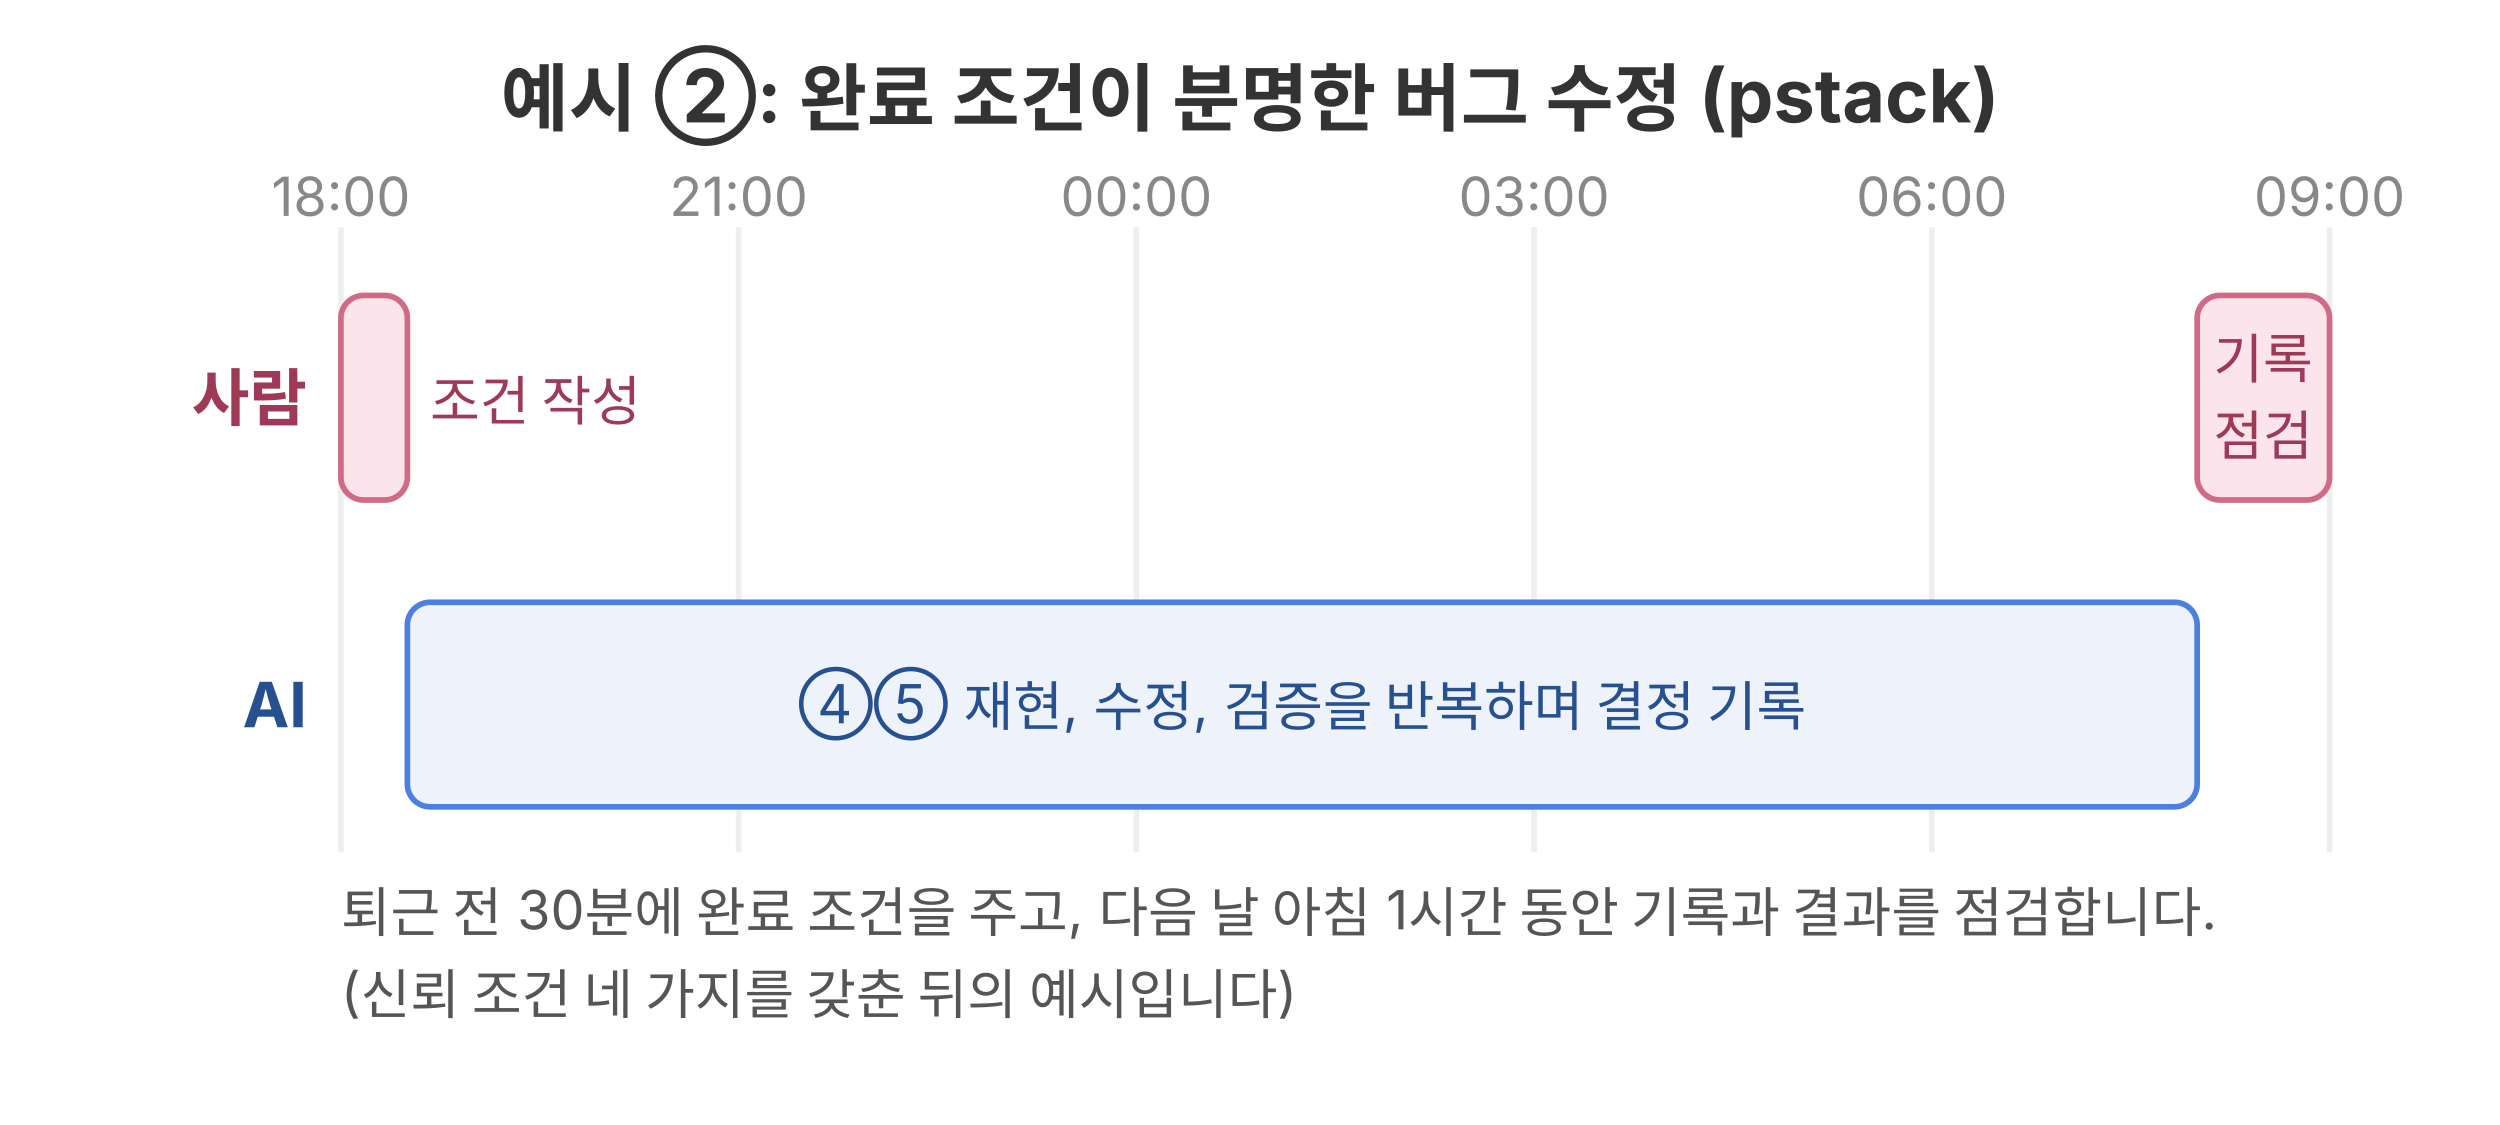
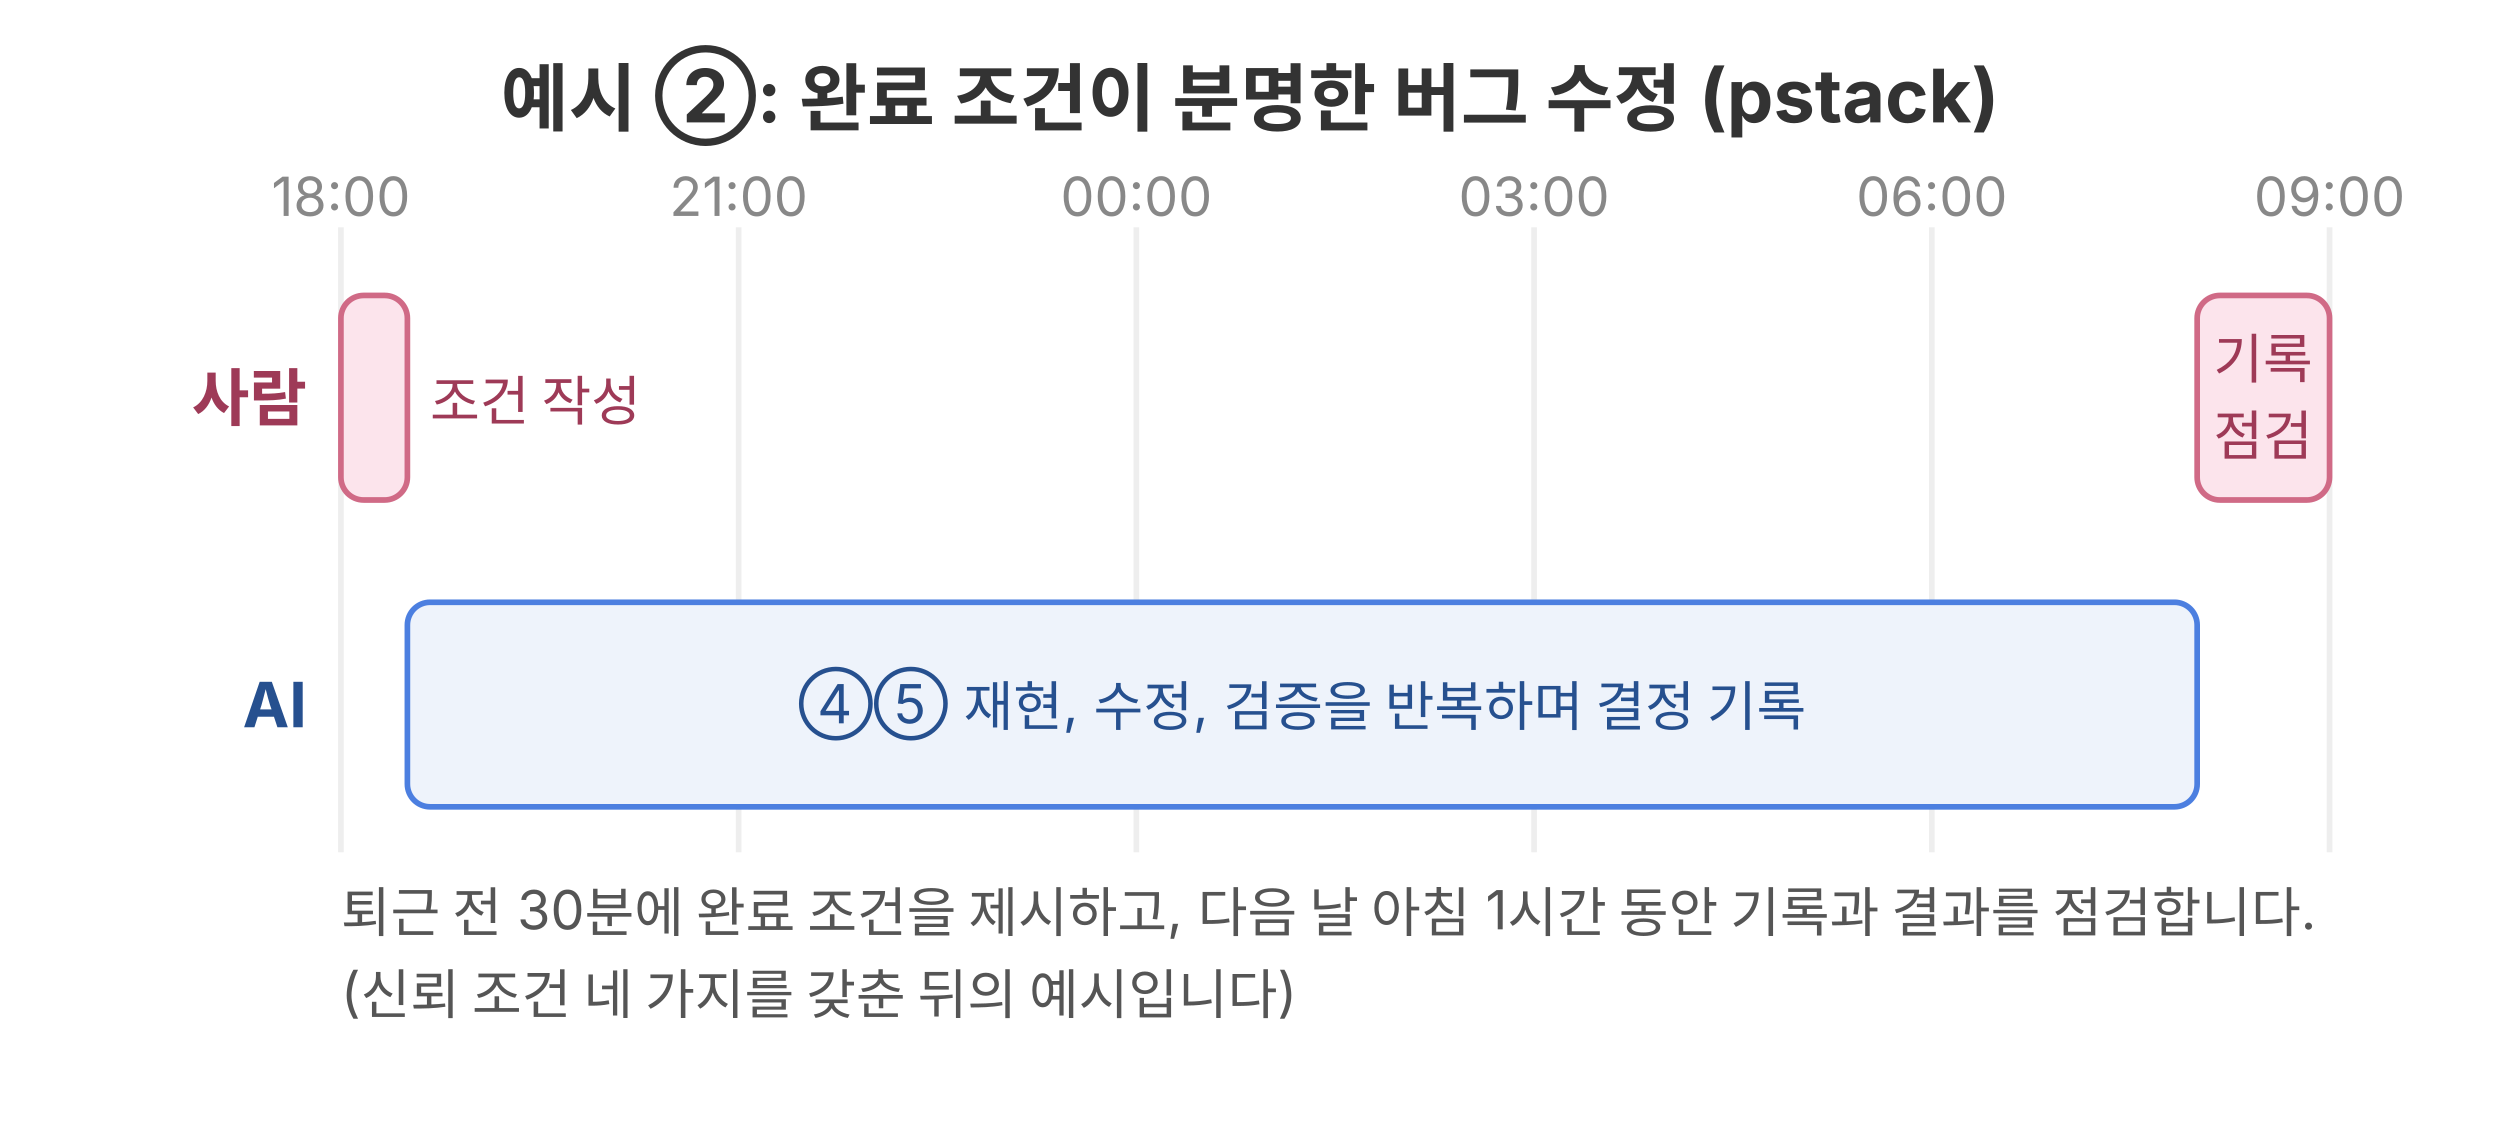
<svg xmlns="http://www.w3.org/2000/svg" width="440" height="198" viewBox="0 0 440 198" font-family="-apple-system, 'Segoe UI', 'Noto Sans KR', sans-serif">
  <defs>
    <marker id="ah" viewBox="0 0 10 10" refX="9" refY="5" markerWidth="7" markerHeight="7" orient="auto-start-reverse">
      <path d="M0,0 L10,5 L0,10 z" fill="#888" />
    </marker>
  </defs>
  <rect x="0" y="0" width="440" height="198" fill="#FFFFFF" />
  <text x="220.0" y="22" font-size="13" fill="#333" text-anchor="middle" font-weight="bold">예시 ②: 완료 조건이 분명한 버그 수정 (pstack)</text>
  <line x1="60.0" y1="40" x2="60.0" y2="150" stroke="#EEE" />
  <text x="60.0" y="38" font-size="9.5" fill="#888" text-anchor="middle">18:00</text>
  <line x1="130.0" y1="40" x2="130.0" y2="150" stroke="#EEE" />
  <text x="130.0" y="38" font-size="9.5" fill="#888" text-anchor="middle">21:00</text>
  <line x1="200.0" y1="40" x2="200.0" y2="150" stroke="#EEE" />
  <text x="200.0" y="38" font-size="9.5" fill="#888" text-anchor="middle">00:00</text>
  <line x1="270.0" y1="40" x2="270.0" y2="150" stroke="#EEE" />
  <text x="270.0" y="38" font-size="9.5" fill="#888" text-anchor="middle">03:00</text>
  <line x1="340.0" y1="40" x2="340.0" y2="150" stroke="#EEE" />
  <text x="340.0" y="38" font-size="9.5" fill="#888" text-anchor="middle">06:00</text>
  <line x1="410.0" y1="40" x2="410.0" y2="150" stroke="#EEE" />
  <text x="410.0" y="38" font-size="9.5" fill="#888" text-anchor="middle">09:00</text>
  <text x="54" y="74" font-size="11" fill="#9E3A57" text-anchor="end" font-weight="bold">사람</text>
  <text x="54" y="128" font-size="11" fill="#26508F" text-anchor="end" font-weight="bold">AI</text>
  <rect x="60.0" y="52" width="11.7" height="36" rx="4" fill="#FCE4EC" stroke="#D06A86" />
  <text x="75.7" y="74" font-size="9.5" fill="#9E3A57" text-anchor="start">조건 작성</text>
  <rect x="386.7" y="52" width="23.3" height="36" rx="4" fill="#FCE4EC" stroke="#D06A86" />
  <text x="398.3" y="66.6" font-size="9.5" fill="#9E3A57" text-anchor="middle">기록</text>
  <text x="398.3" y="80.1" font-size="9.5" fill="#9E3A57" text-anchor="middle">점검</text>
  <rect x="71.7" y="106" width="315.0" height="36" rx="4" fill="#EEF3FB" stroke="#4C7FE0" />
  <text x="229.2" y="127.3" font-size="9.5" fill="#26508F" text-anchor="middle">④⑤ 재현, 수정, 검증을 반복하며 결정 기록</text>
-   <text x="60" y="164" font-size="9.5" fill="#555" text-anchor="start">퇴근 전 30분에 완료 조건을 주고, 다음 날 아침 1시간 동안 기록과 결과를 점검합니다.</text>
+   <text x="60" y="164" font-size="9.5" fill="#555" text-anchor="start">퇴근 전 30분에 완료 조건을 제시하고, 다음 날 아침 1시간 동안 기록과 결과를 점검합니다.</text>
  <text x="60" y="178" font-size="9.5" fill="#555" text-anchor="start">(신뢰 조건 네 가지를 갖춘 뒤의 예시입니다)</text>
</svg>
